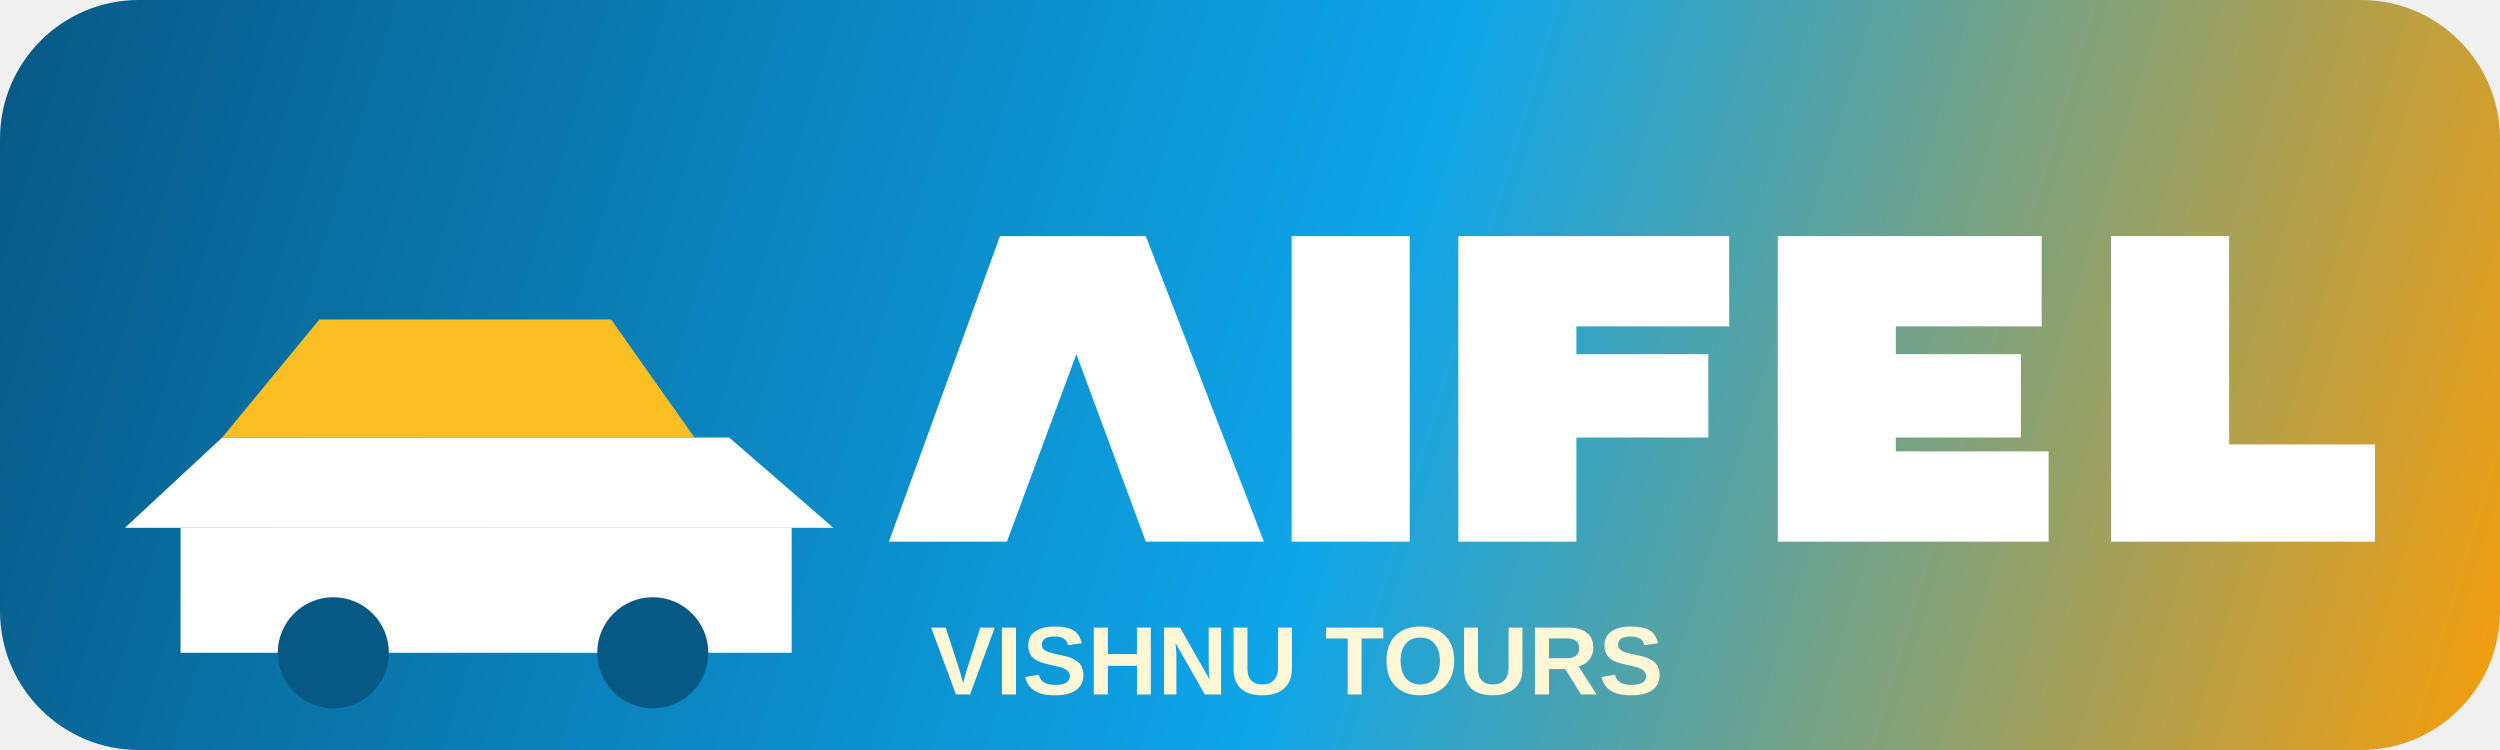
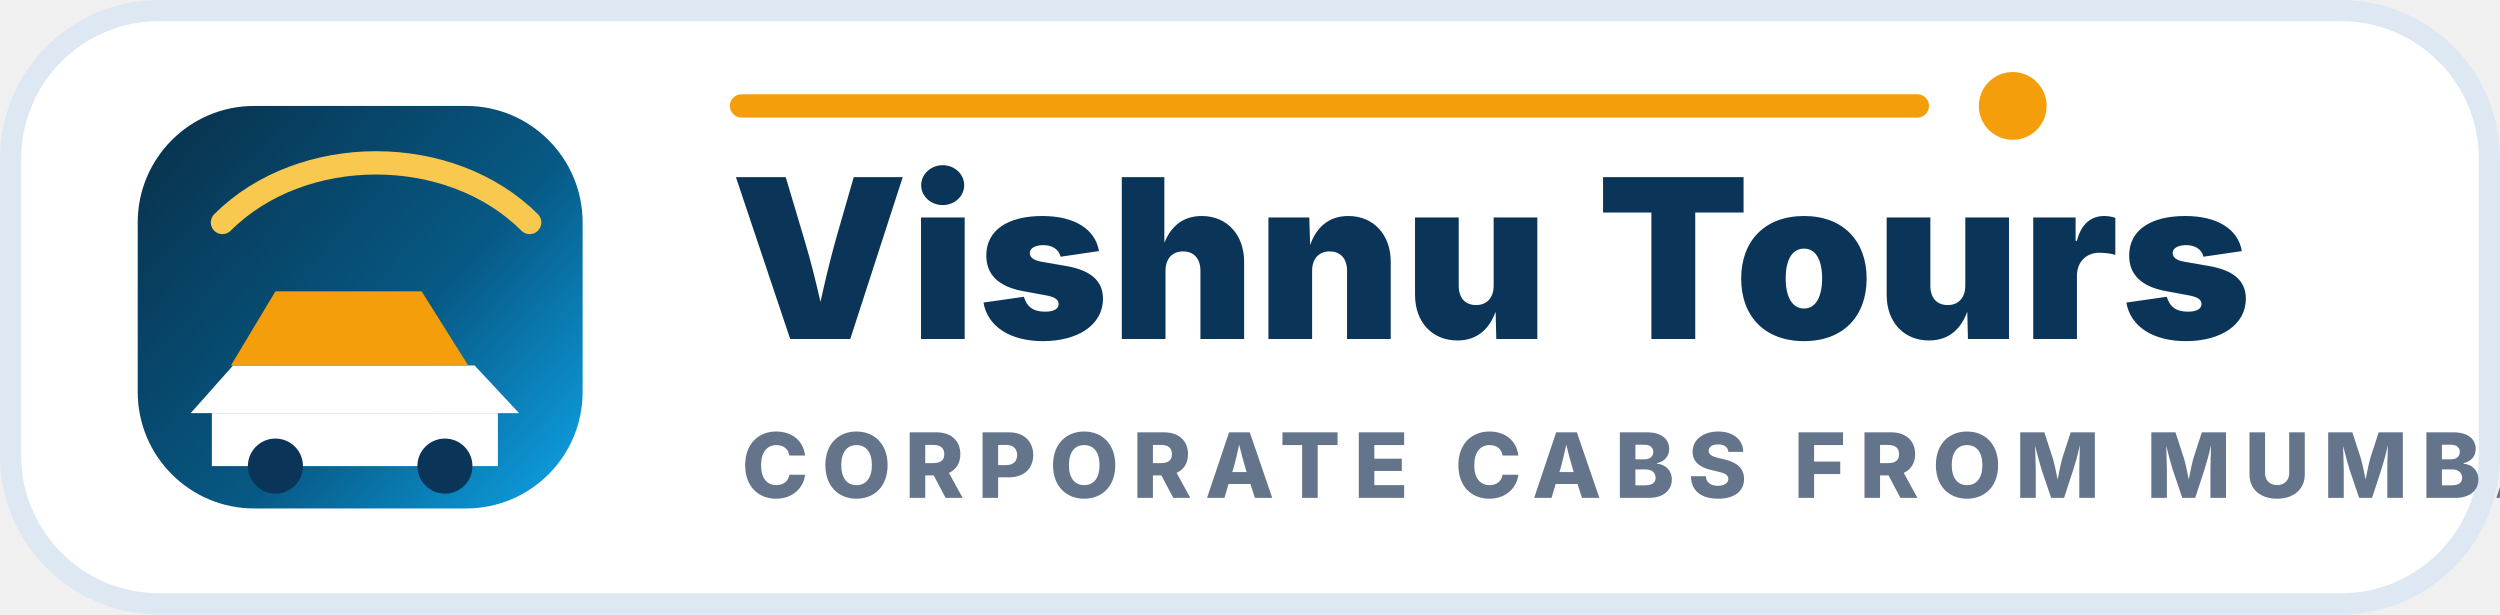
- <svg xmlns="http://www.w3.org/2000/svg" width="180" height="54" viewBox="0 0 180 54" fill="none">
-   <rect width="180" height="54" rx="10" fill="url(#bg)" />
-   <path d="M16 31.5H52.5L60 38H9L16 31.5Z" fill="#ffffff" />
-   <path d="M13 38H57V47H13V38Z" fill="#ffffff" />
-   <circle cx="24" cy="47" r="4" fill="#075985" />
-   <circle cx="47" cy="47" r="4" fill="#075985" />
-   <path d="M23 23H44L50 31.5H16L23 23Z" fill="#fbbf24" />
-   <path d="M72 17H82.5L91 39H82.5L77.5 25.5L72.5 39H64L72 17Z" fill="#ffffff" />
-   <path d="M93 17H101.5V39H93V17Z" fill="#ffffff" />
-   <path d="M105 17H124.5V23.5H113.5V25.5H123V31.5H113.5V39H105V17Z" fill="#ffffff" />
-   <path d="M128 17H147V23.5H136.5V25.5H145.5V31.5H136.5V32.5H147.5V39H128V17Z" fill="#ffffff" />
-   <path d="M152 17H160.5V32H171V39H152V17Z" fill="#ffffff" />
-   <text x="67" y="50" fill="#fff7d6" font-family="Arial, Helvetica, sans-serif" font-size="7" font-weight="700">VISHNU TOURS</text>
+ <svg xmlns="http://www.w3.org/2000/svg" width="236" height="58" viewBox="0 0 236 58" fill="none">
+   <rect x="1" y="1" width="234" height="56" rx="14" fill="#ffffff" />
+   <rect x="1" y="1" width="234" height="56" rx="14" stroke="#DDE8F2" stroke-width="2" />
+   <rect x="13" y="10" width="42" height="38" rx="11" fill="url(#markGradient)" />
+   <path d="M22 34.5H44.8L49 39H18L22 34.5Z" fill="#ffffff" />
+   <path d="M20 39H47V44H20V39Z" fill="#ffffff" />
+   <circle cx="26" cy="44" r="2.6" fill="#0B3558" />
+   <circle cx="42" cy="44" r="2.6" fill="#0B3558" />
+   <path d="M26 27.5H39.8L44.2 34.5H21.8L26 27.5Z" fill="#F59E0B" />
+   <path d="M21 21C28.5 13.5 42.5 13.5 50 21" stroke="#F8C94E" stroke-width="2.2" stroke-linecap="round" />
+   <path d="M70 10H181" stroke="#F59E0B" stroke-width="2.2" stroke-linecap="round" />
+   <circle cx="190" cy="10" r="3.2" fill="#F59E0B" />
+   <text x="69" y="32" fill="#0B3558" font-family="Inter, Arial, Helvetica, sans-serif" font-size="21" font-weight="900" letter-spacing=".2">Vishnu Tours</text>
+   <text x="70" y="47" fill="#64748B" font-family="Inter, Arial, Helvetica, sans-serif" font-size="8.5" font-weight="800" letter-spacing="1.25">CORPORATE CABS FROM MUMBAI</text>
  <defs>
-     <linearGradient id="bg" x1="0" y1="0" x2="180" y2="54" gradientUnits="userSpaceOnUse">
-       <stop stop-color="#075985" />
-       <stop offset="0.54" stop-color="#0ea5e9" />
-       <stop offset="1" stop-color="#f59e0b" />
+     <linearGradient id="markGradient" x1="13" y1="10" x2="55" y2="48" gradientUnits="userSpaceOnUse">
+       <stop stop-color="#082F49" />
+       <stop offset="0.58" stop-color="#075985" />
+       <stop offset="1" stop-color="#0EA5E9" />
    </linearGradient>
  </defs>
</svg>
